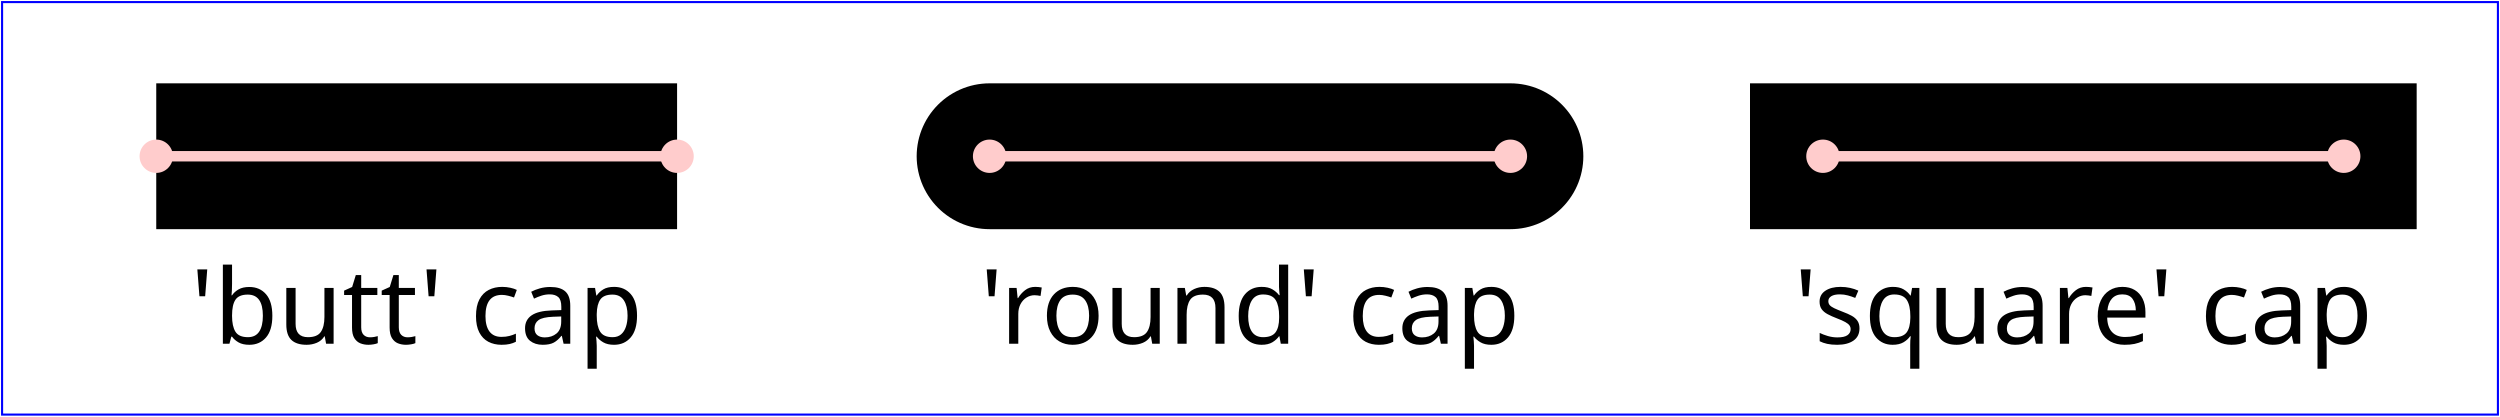
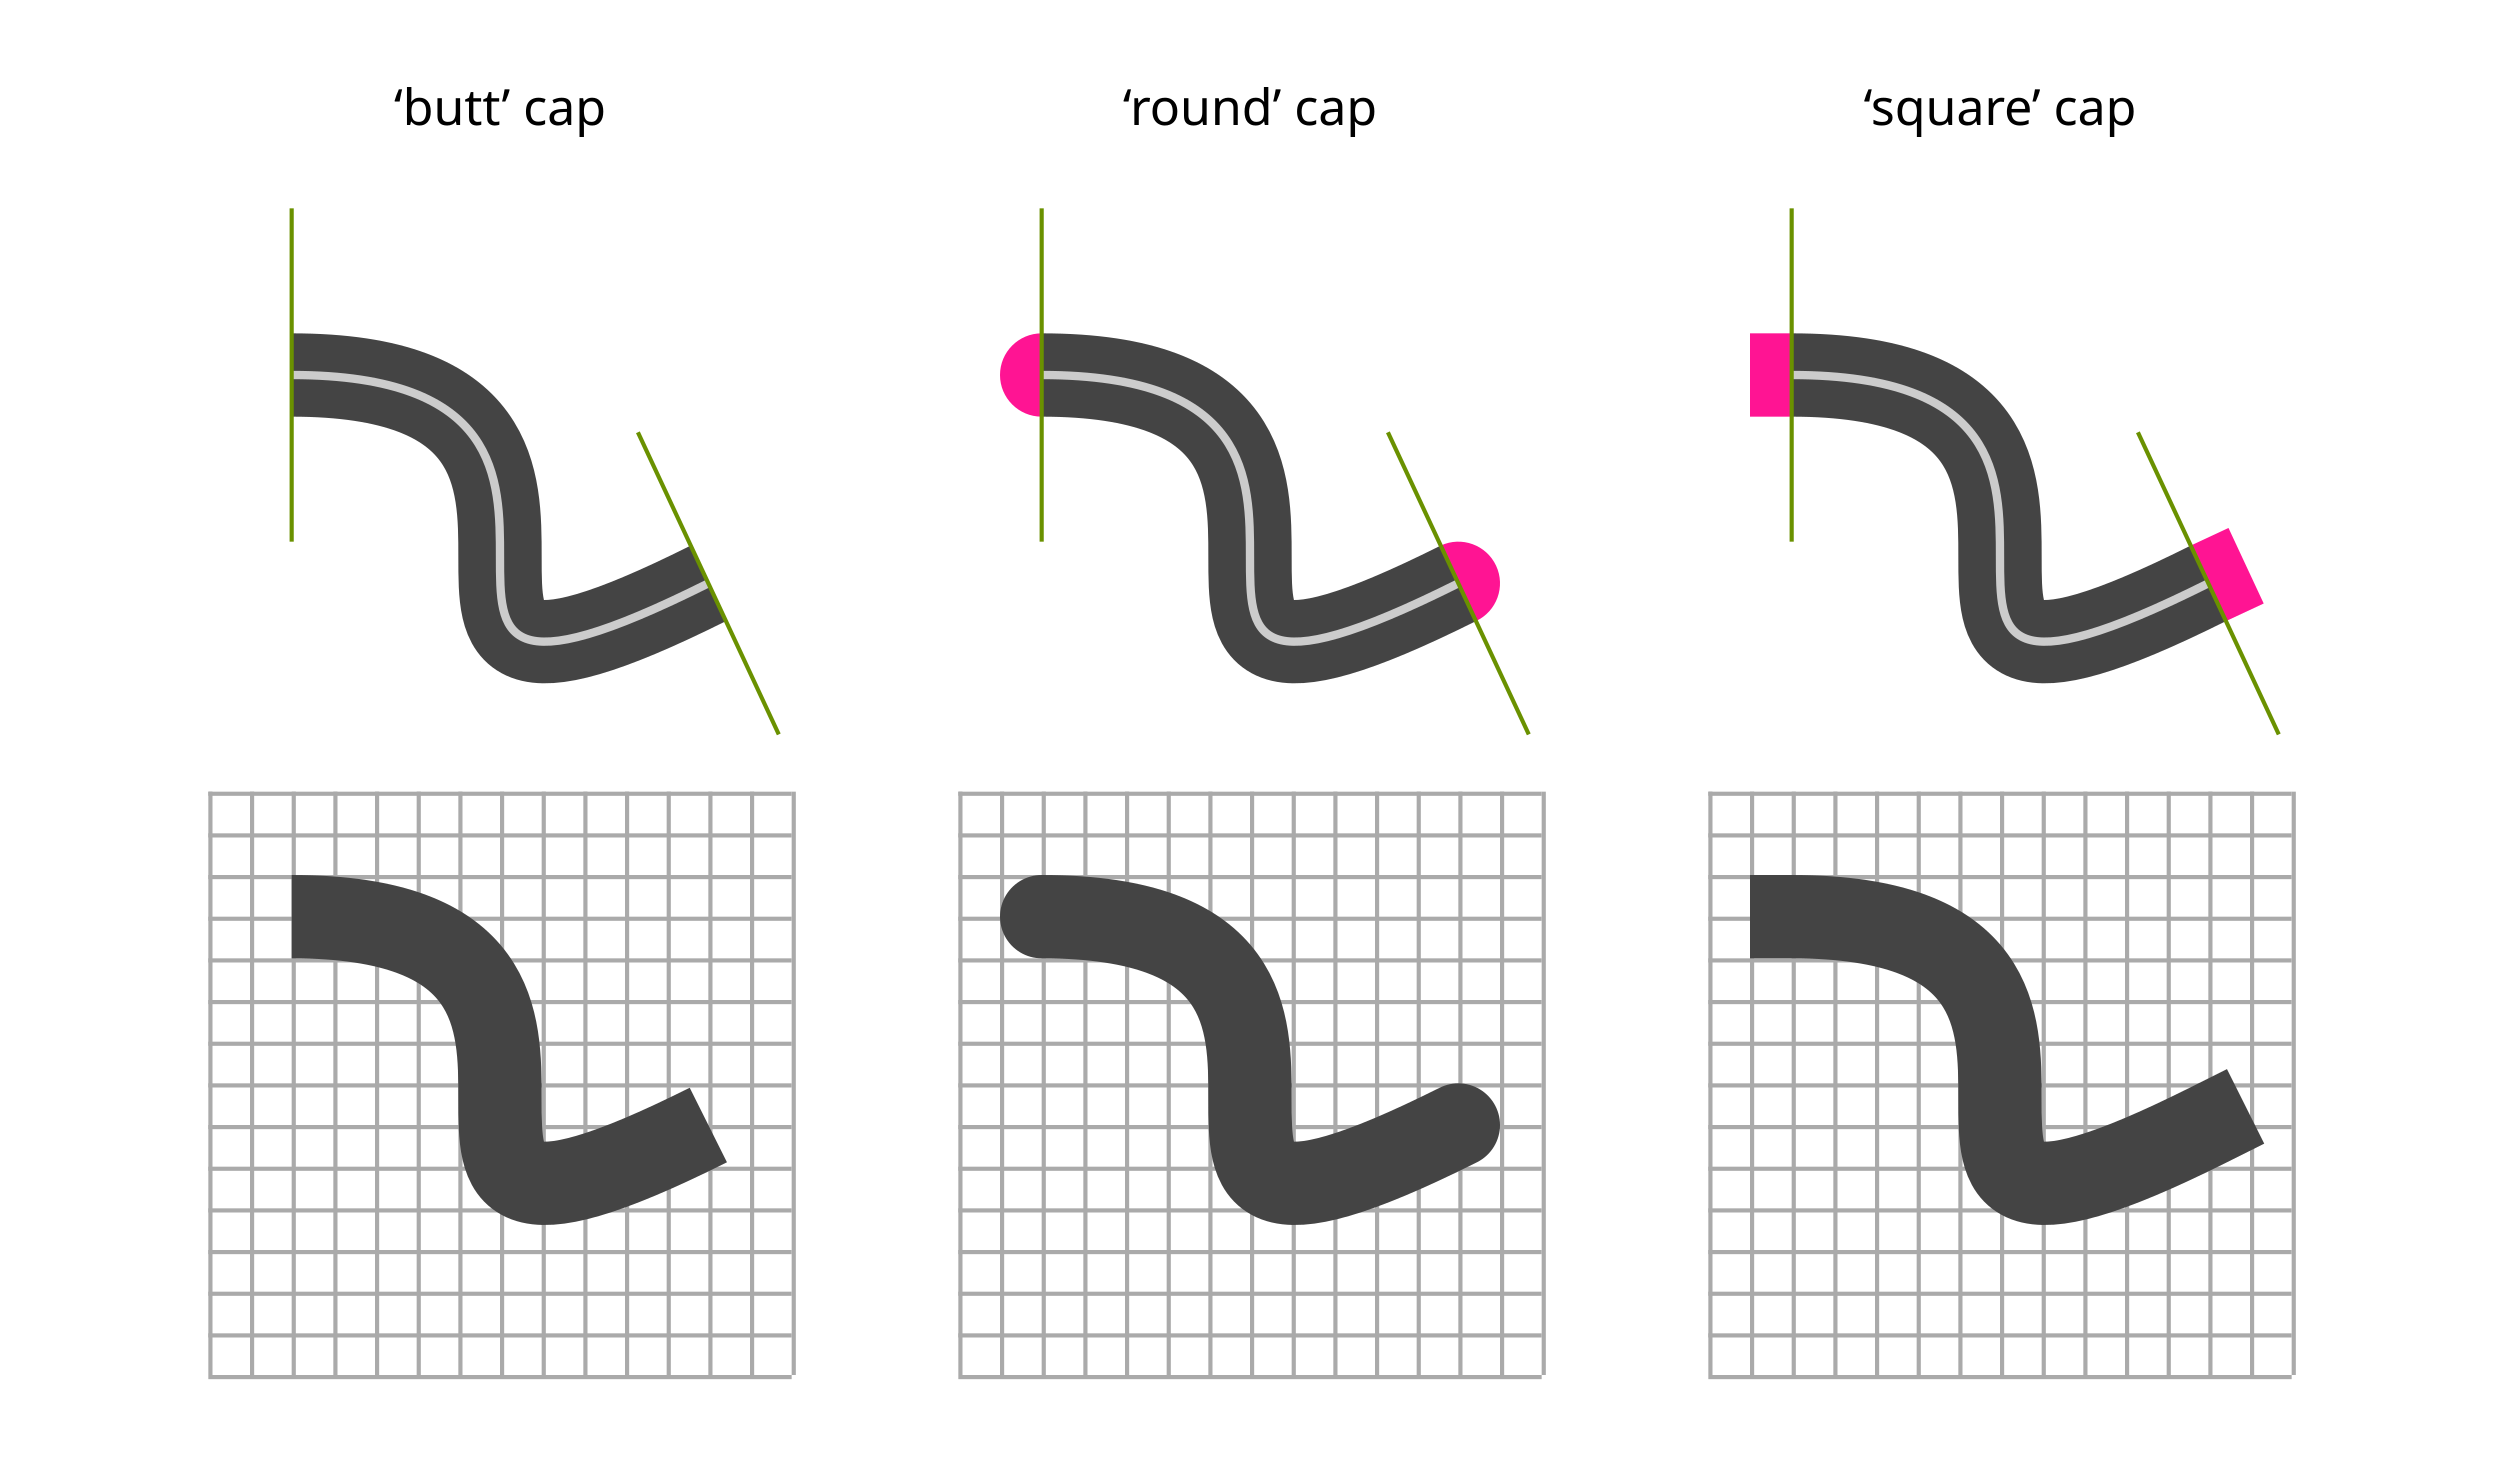
- <svg xmlns="http://www.w3.org/2000/svg" xmlns:xlink="http://www.w3.org/1999/xlink" width="12cm" height="2cm" viewBox="0 0 1200 200" version="1.1">
-   <rect x="1" y="1" width="1198" height="198" fill="none" stroke="blue" />
-   <style type="text/css">
-     .thick { stroke:black; stroke-width:70 }
-     .thin { stroke:#ffcccc; stroke-width:5 }
-     text { text-anchor:middle; font-size:50; font-family:Verdana }
-     circle { fill:#ffcccc; stroke:none }
-   </style>
-   <defs>
-     <line id="line1" x1="-125" x2="125" y1="0" y2="0" fill="none" />
-     <g id="circles">
-       <circle id="circle1" cx="-125" cy="0" r="8" />
-       <circle id="circle2" cx="125" cy="0" r="8" />
+ <svg xmlns="http://www.w3.org/2000/svg" viewBox="0 0 600 350" width="600" height="350">
+   <g text-anchor="middle" font-family="sans-serif" transform="translate(0,-10)">
+     <g transform="translate(-30,0)">
+       <path fill="none" stroke="#444" stroke-width="20" d="M 100,100 C 200,100 100,200 200,150" />
+       <path fill="none" stroke="#ccc" stroke-width="2" d="M 100,100 C 200,100 100,200 200,150" />
+       <g stroke="#ccc" stroke-width="1">
+         <g stroke="#6a9100">
+           <path d="M 60,100 h 80" transform="rotate(90,100,100)" />
+           <path d="M -40,0 h 80" transform="translate(200,150) rotate(65)" />
+         </g>
+       </g>
+       <text x="150" y="40">‘butt’ cap</text>
    </g>
-   </defs>
-   <g transform="translate(200,75)">
-     <use class="thick" xlink:href="#line1" stroke-linecap="butt" />
-     <use class="thin" xlink:href="#line1" />
-     <use xlink:href="#circles" />
-     <text y="90">'butt' cap</text>
-   </g>
-   <g transform="translate(600,75)">
-     <use class="thick" xlink:href="#line1" stroke-linecap="round" />
-     <use class="thin" xlink:href="#line1" />
-     <use xlink:href="#circles" />
-     <text y="90">'round' cap</text>
-   </g>
-   <g transform="translate(1000,75)">
-     <use class="thick" xlink:href="#line1" stroke-linecap="square" />
-     <use class="thin" xlink:href="#line1" />
-     <use xlink:href="#circles" />
-     <text y="90">'square' cap</text>
+     <g transform="translate(150,0)">
+       <path fill="none" stroke="#444" stroke-width="20" d="M 100,100 C 200,100 100,200 200,150" />
+       <path fill="none" stroke="#ccc" stroke-width="2" d="M 100,100 C 200,100 100,200 200,150" />
+       <path fill="deeppink" d="M 100,90 A 10,10 0 0 0 100,110" />
+       <path fill="deeppink" d="M 100,90 A 10,10 0 0 0 100,110" transform="translate(100,50) rotate(155,100,100)" />
+       <g stroke="#ccc" stroke-width="1">
+         <g stroke="#6a9100">
+           <path d="M 60,100 h 80" transform="rotate(90,100,100)" />
+           <path d="M -40,0 h 80" transform="translate(200,150) rotate(65)" />
+         </g>
+       </g>
+       <text x="150" y="40">‘round’ cap</text>
+     </g>
+     <g transform="translate(330,0)">
+       <path fill="none" stroke="#444" stroke-width="20" d="M 100,100 C 200,100 100,200 200,150" />
+       <path fill="none" stroke="#ccc" stroke-width="2" d="M 100,100 C 200,100 100,200 200,150" />
+       <path fill="deeppink" d="M 100,90 v 20 h -10 v -20 z" />
+       <path fill="deeppink" d="M 100,90 v 20 h -10 v -20 z" transform="translate(100,50) rotate(155,100,100)" />
+       <g stroke="#ccc" stroke-width="1">
+         <g stroke="#6a9100">
+           <path d="M 60,100 h 80" transform="rotate(90,100,100)" />
+           <path d="M -40,0 h 80" transform="translate(200,150) rotate(65)" />
+         </g>
+       </g>
+       <text x="150" y="40">‘square’ cap</text>
+     </g>
+     <g transform="translate(-30,130)">
+       <g transform="translate(0,-10)">
+         <path d="M 80,150 h 142" stroke="#aaa" stroke-width="140" stroke-dasharray="1 9" />
+         <path d="M 150,80 v 142" stroke="#aaa" stroke-width="140" stroke-dasharray="1 9" />
+       </g>
+       <path fill="none" stroke="#444" stroke-width="20" d="M 100,100 C 200,100 100,200 200,150" />
+     </g>
+     <g transform="translate(150,130)">
+       <g transform="translate(0,-10)">
+         <path d="M 80,150 h 142" stroke="#aaa" stroke-width="140" stroke-dasharray="1 9" />
+         <path d="M 150,80 v 142" stroke="#aaa" stroke-width="140" stroke-dasharray="1 9" />
+       </g>
+       <path fill="none" stroke="#444" stroke-width="20" stroke-linecap="round" d="M 100,100 C 200,100 100,200 200,150" />
+     </g>
+     <g transform="translate(330,130)">
+       <g transform="translate(0,-10)">
+         <path d="M 80,150 h 142" stroke="#aaa" stroke-width="140" stroke-dasharray="1 9" />
+         <path d="M 150,80 v 142" stroke="#aaa" stroke-width="140" stroke-dasharray="1 9" />
+       </g>
+       <path fill="none" stroke="#444" stroke-width="20" stroke-linecap="square" d="M 100,100 C 200,100 100,200 200,150" />
+     </g>
  </g>
</svg>
